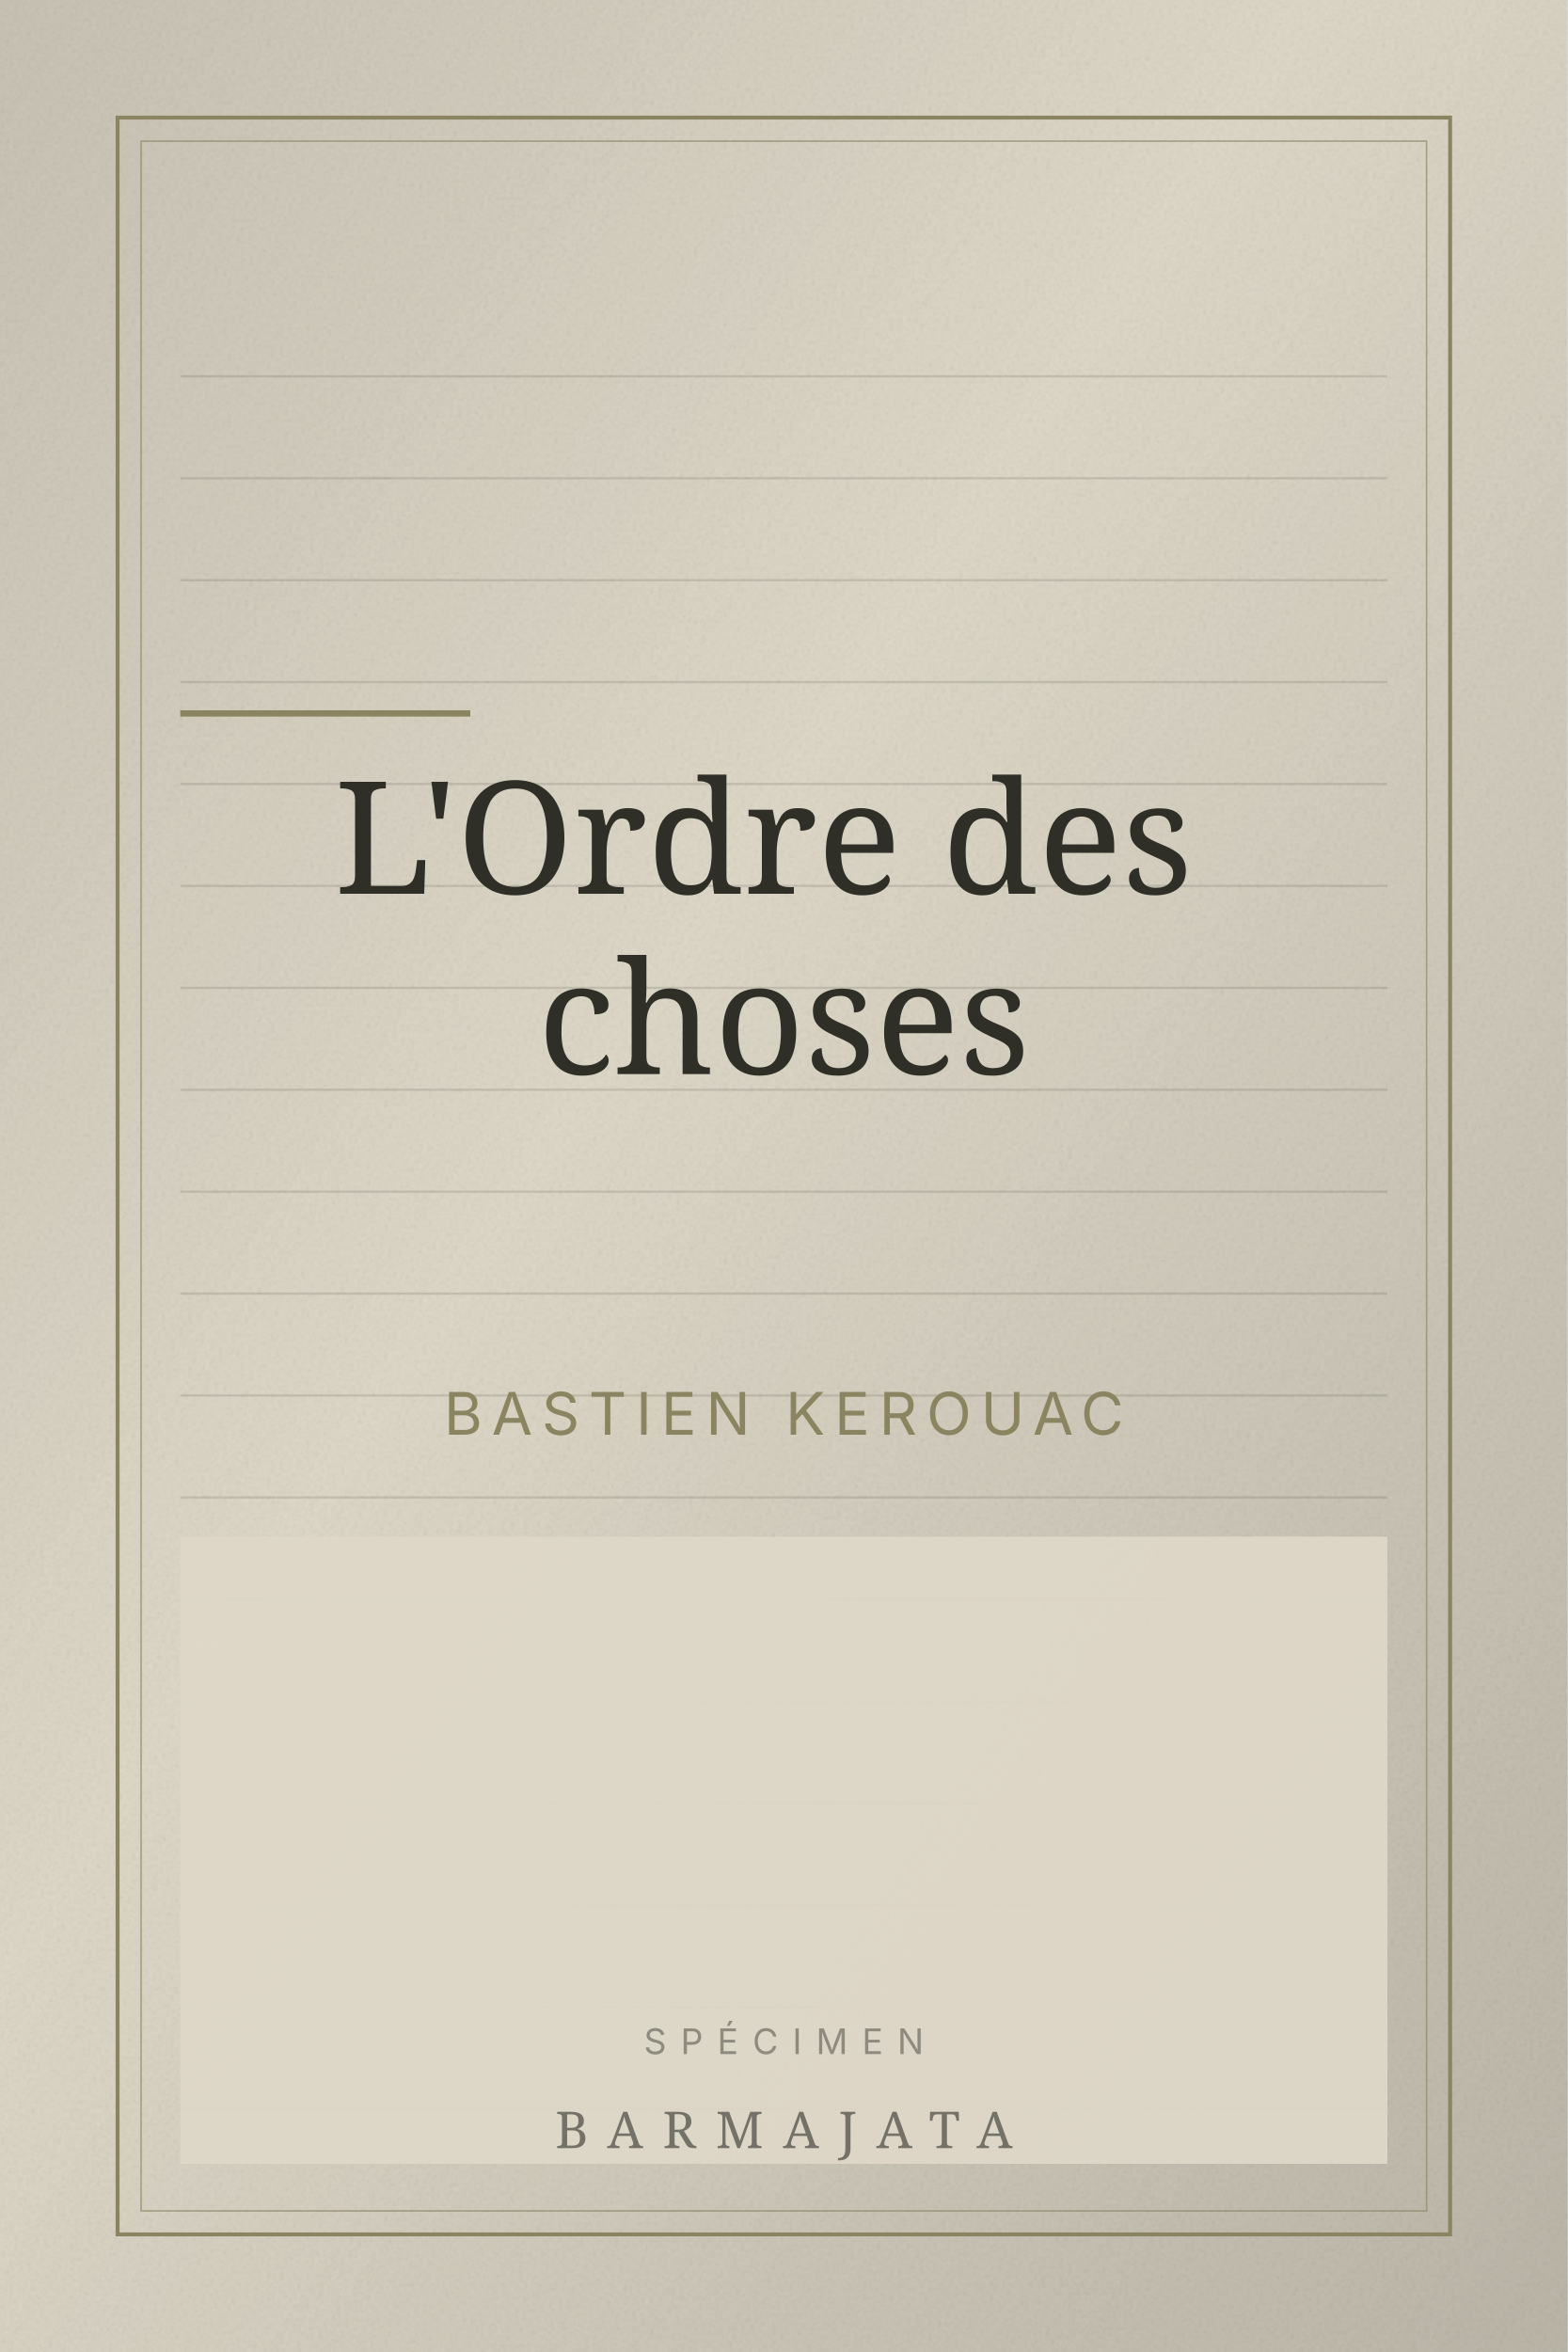
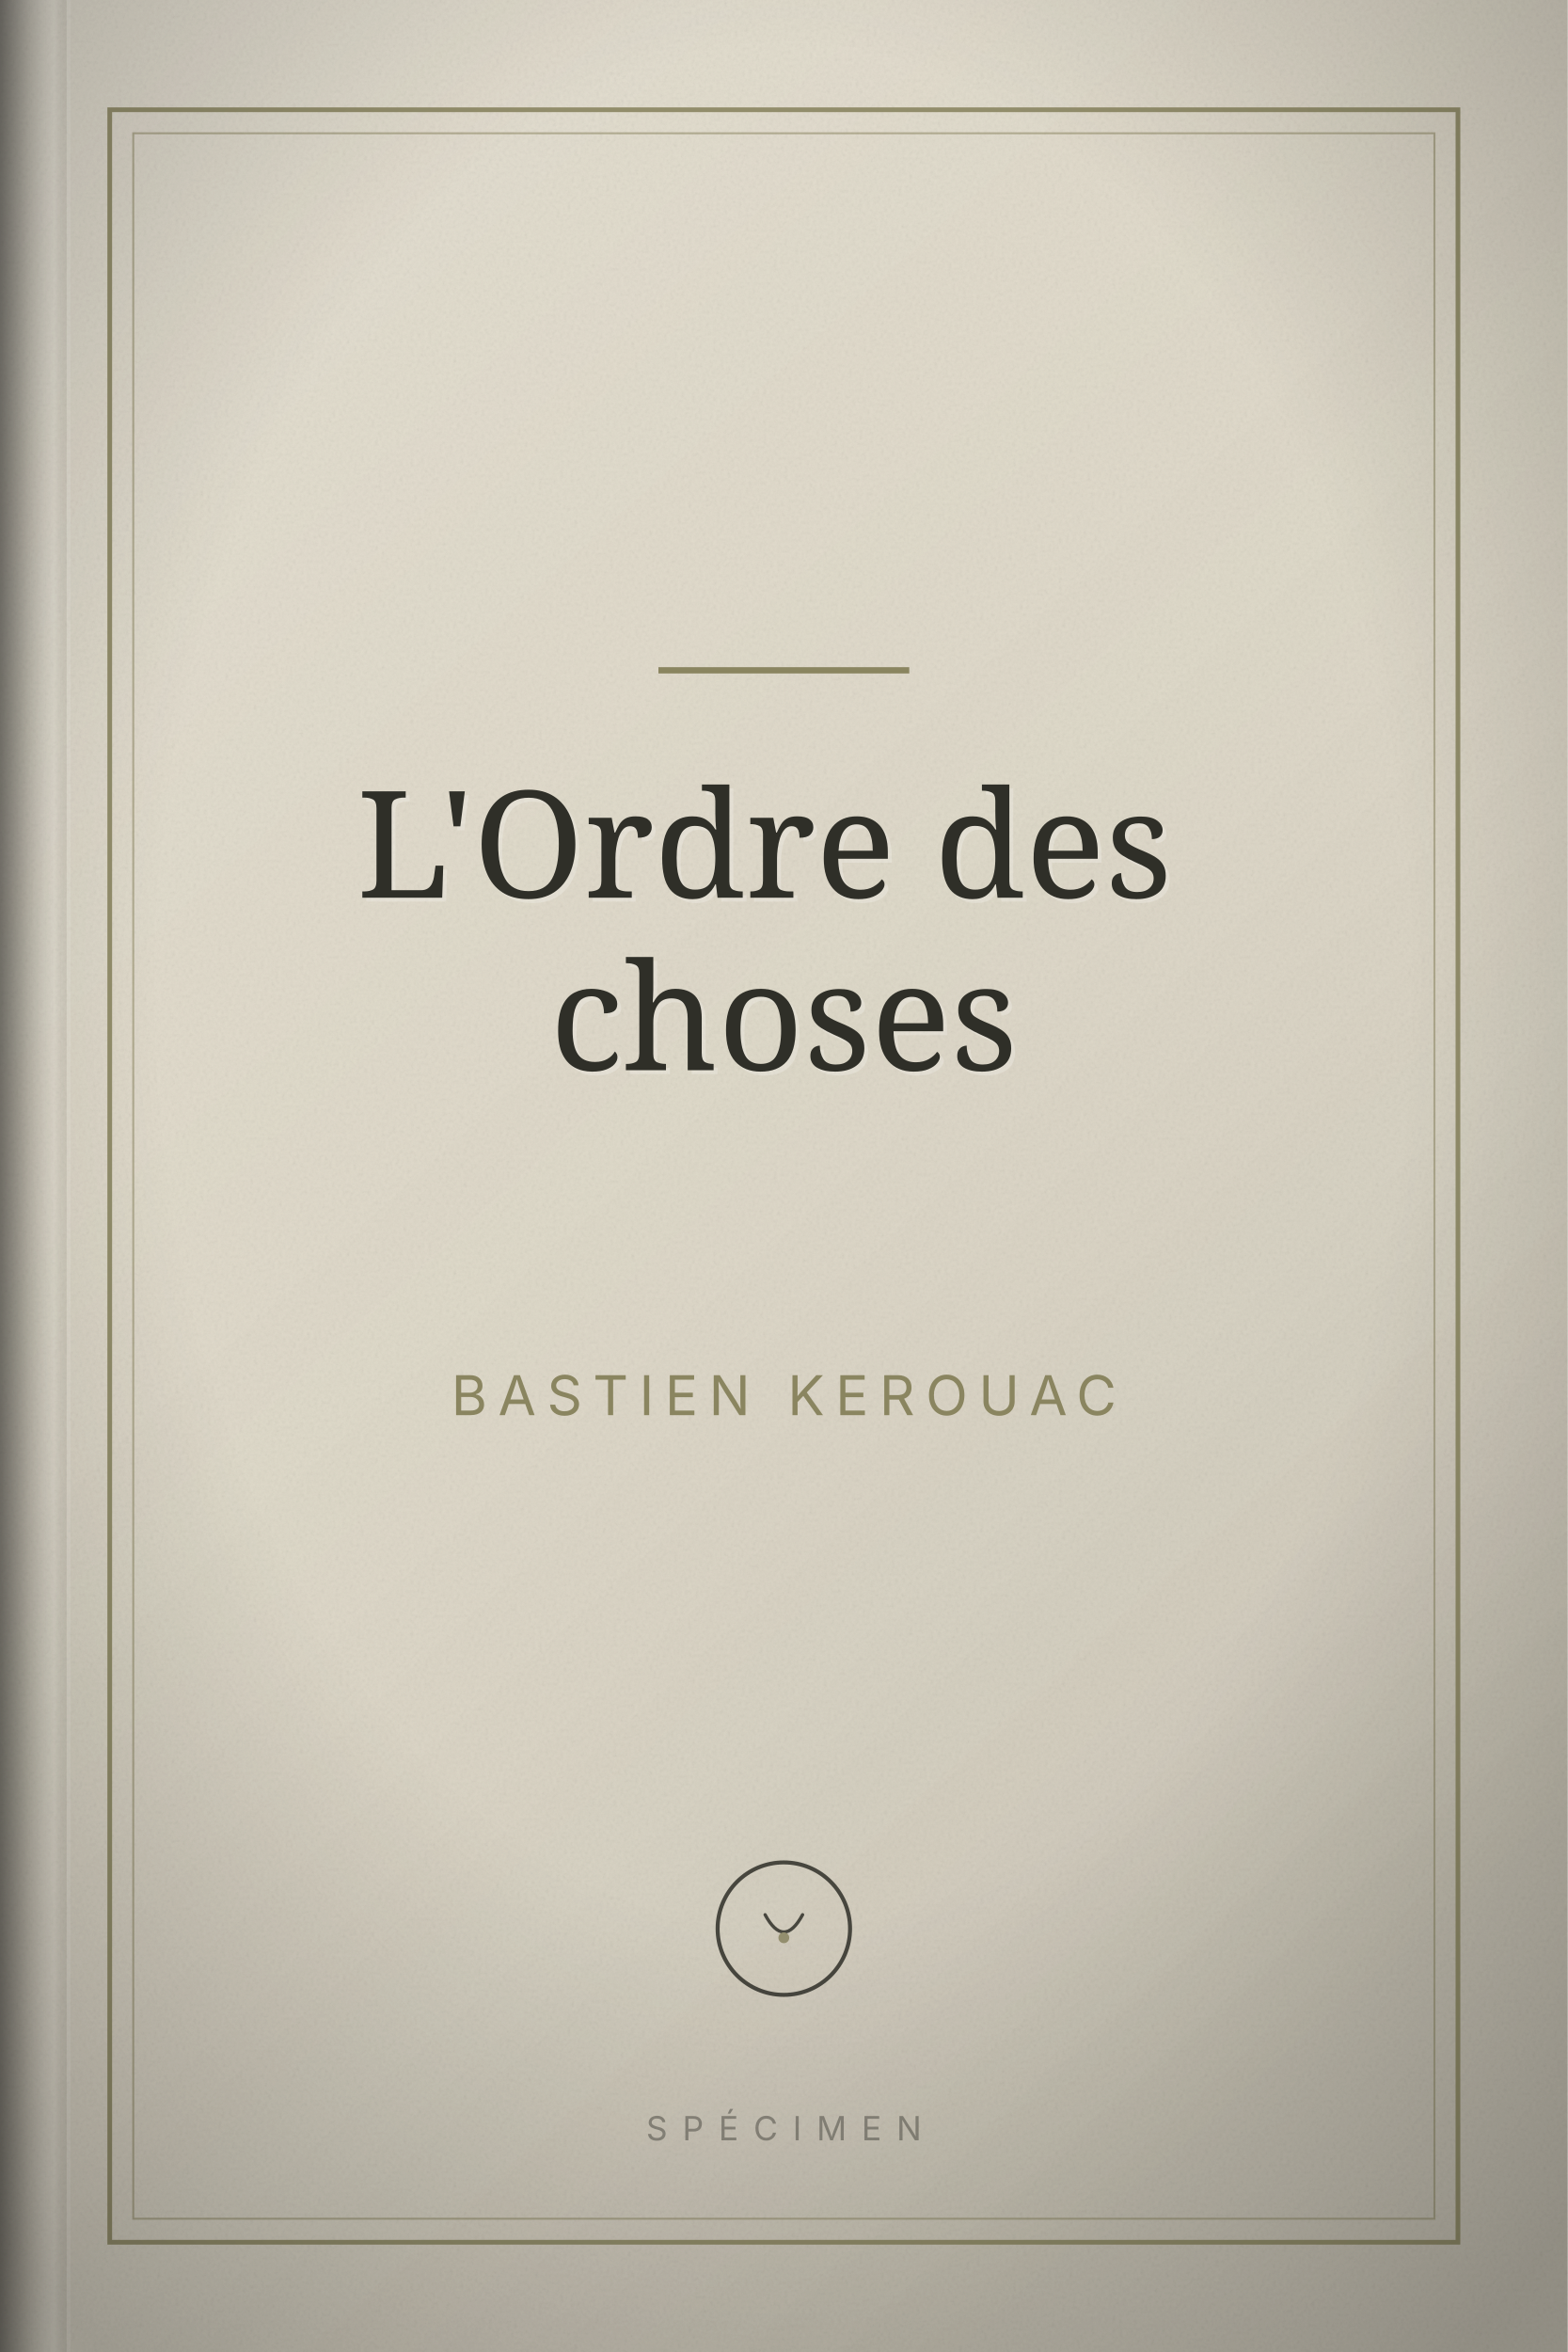
<svg xmlns="http://www.w3.org/2000/svg" viewBox="0 0 400 600" role="img" aria-hidden="true">
  <defs>
-     <filter id="grain" x="0" y="0" width="100%" height="100%">
-       <feTurbulence type="fractalNoise" baseFrequency="0.9" numOctaves="4" stitchTiles="stitch" />
+     <filter id="fibre" x="0" y="0" width="100%" height="100%">
+       <feTurbulence type="fractalNoise" baseFrequency="1.1" numOctaves="5" stitchTiles="stitch" />
      <feColorMatrix type="saturate" values="0" />
    </filter>
-     <linearGradient id="usure" x1="0" y1="0" x2="1" y2="1">
-       <stop offset="0%" stop-color="#000" stop-opacity="0.10" />
-       <stop offset="42%" stop-color="#000" stop-opacity="0" />
-       <stop offset="100%" stop-color="#000" stop-opacity="0.16" />
+     <linearGradient id="tranche" x1="0" y1="0" x2="1" y2="0">
+       <stop offset="0%" stop-color="#000" stop-opacity="0.45" />
+       <stop offset="42%" stop-color="#000" stop-opacity="0.16" />
+       <stop offset="82%" stop-color="#fff" stop-opacity="0.10" />
+       <stop offset="100%" stop-color="#000" stop-opacity="0.05" />
+     </linearGradient>
+     <radialGradient id="vignette" cx="50%" cy="42%" r="72%">
+       <stop offset="55%" stop-color="#000" stop-opacity="0" />
+       <stop offset="100%" stop-color="#000" stop-opacity="0.26" />
+     </radialGradient>
+     <linearGradient id="lumiere" x1="0" y1="0" x2="0.6" y2="1">
+       <stop offset="0%" stop-color="#fff" stop-opacity="0.16" />
+       <stop offset="46%" stop-color="#fff" stop-opacity="0.03" />
+       <stop offset="100%" stop-color="#000" stop-opacity="0.10" />
    </linearGradient>
  </defs>
  <rect width="400" height="600" fill="#ded8c8" />
-   <rect width="400" height="600" filter="url(#grain)" opacity="0.16" style="mix-blend-mode:multiply" />
-   <rect width="400" height="600" fill="url(#usure)" />
-   <g stroke="#2f2f28" stroke-width="0.6" opacity="0.14">
-     <line x1="46" y1="96" x2="354" y2="96" />
-     <line x1="46" y1="122" x2="354" y2="122" />
-     <line x1="46" y1="148" x2="354" y2="148" />
-     <line x1="46" y1="174" x2="354" y2="174" />
-     <line x1="46" y1="200" x2="354" y2="200" />
-     <line x1="46" y1="226" x2="354" y2="226" />
-     <line x1="46" y1="252" x2="354" y2="252" />
-     <line x1="46" y1="278" x2="354" y2="278" />
-     <line x1="46" y1="304" x2="354" y2="304" />
-     <line x1="46" y1="330" x2="354" y2="330" />
-     <line x1="46" y1="356" x2="354" y2="356" />
-     <line x1="46" y1="382" x2="354" y2="382" />
-     <line x1="46" y1="408" x2="354" y2="408" />
-     <line x1="46" y1="434" x2="354" y2="434" />
-     <line x1="46" y1="460" x2="354" y2="460" />
-     <line x1="46" y1="486" x2="354" y2="486" />
-     <line x1="46" y1="512" x2="354" y2="512" />
-     <line x1="46" y1="538" x2="354" y2="538" />
+   <rect width="400" height="600" fill="url(#lumiere)" />
+   <rect width="400" height="600" filter="url(#fibre)" opacity="0.13" style="mix-blend-mode:multiply" />
+   <rect x="28" y="28" width="344" height="544" fill="none" stroke="#8a8560" stroke-width="1.2" opacity="0.9" />
+   <rect x="34" y="34" width="332" height="532" fill="none" stroke="#8a8560" stroke-width="0.5" opacity="0.55" />
+   <line x1="168" y1="171" x2="232" y2="171" stroke="#8a8560" stroke-width="1.6" />
+   <text x="200" y="230" text-anchor="middle" font-family="'Cormorant Garamond', Georgia, serif" font-size="38" font-weight="500" fill="#ffffff" opacity="0.22">
+     <tspan x="201" dy="0">L'Ordre des</tspan>
+     <tspan x="201" dy="44">choses</tspan>
+   </text>
+   <text x="200" y="229" text-anchor="middle" font-family="'Cormorant Garamond', Georgia, serif" font-size="38" font-weight="500" fill="#2f2f28">
+     <tspan x="200" dy="0">L'Ordre des</tspan>
+     <tspan x="200" dy="44">choses</tspan>
+   </text>
+   <text x="200" y="361" text-anchor="middle" font-family="'Inter', system-ui, sans-serif" font-size="14" letter-spacing="2.8" fill="#8a8560">BASTIEN KEROUAC</text>
+   <g transform="translate(200 492) scale(0.30)" opacity="0.85">
+     <circle cx="0" cy="0" r="56.32" fill="none" stroke="#2f2f28" stroke-width="3.4" />
+     <path d="M-15.94 -11.83 Q0 17.57 15.94 -11.83" fill="none" stroke="#2f2f28" stroke-width="2.8" stroke-linecap="round" />
+     <circle cx="0" cy="7.77" r="4.6" fill="#8a8560" />
  </g>
-   <rect x="46" y="392" width="308" height="160" fill="#ded8c8" opacity="0.94" />
-   <rect x="30" y="30" width="340" height="540" fill="none" stroke="#8a8560" stroke-width="1" />
-   <rect x="36" y="36" width="328" height="528" fill="none" stroke="#8a8560" stroke-width="0.4" opacity="0.65" />
-   <line x1="46" y1="182" x2="120" y2="182" stroke="#8a8560" stroke-width="1.6" />
-   <text x="200" y="228" text-anchor="middle" font-family="'Cormorant Garamond', Georgia, serif" font-size="40" font-weight="500" fill="#2f2f28">
-     <tspan x="200" dy="0">L'Ordre des</tspan>
-     <tspan x="200" dy="46">choses</tspan>
-   </text>
-   <text x="200" y="366" text-anchor="middle" font-family="'Inter', system-ui, sans-serif" font-size="15" letter-spacing="2.4" fill="#8a8560">BASTIEN KEROUAC</text>
-   <text x="200" y="524" text-anchor="middle" font-family="'Inter', system-ui, sans-serif" font-size="9" letter-spacing="3.6" fill="#2f2f28" opacity="0.45">SPÉCIMEN</text>
-   <text x="200" y="548" text-anchor="middle" font-family="'Cormorant Garamond', Georgia, serif" font-size="13" letter-spacing="5" fill="#2f2f28" opacity="0.6">BARMAJATA</text>
+   <text x="200" y="546" text-anchor="middle" font-family="'Inter', system-ui, sans-serif" font-size="8.5" letter-spacing="3.8" fill="#2f2f28" opacity="0.42">SPÉCIMEN</text>
+   <rect x="0" y="0" width="17" height="600" fill="url(#tranche)" />
+   <line x1="17.5" y1="0" x2="17.5" y2="600" stroke="#fff" stroke-opacity="0.13" stroke-width="1" />
+   <rect width="400" height="600" fill="url(#vignette)" />
</svg>
